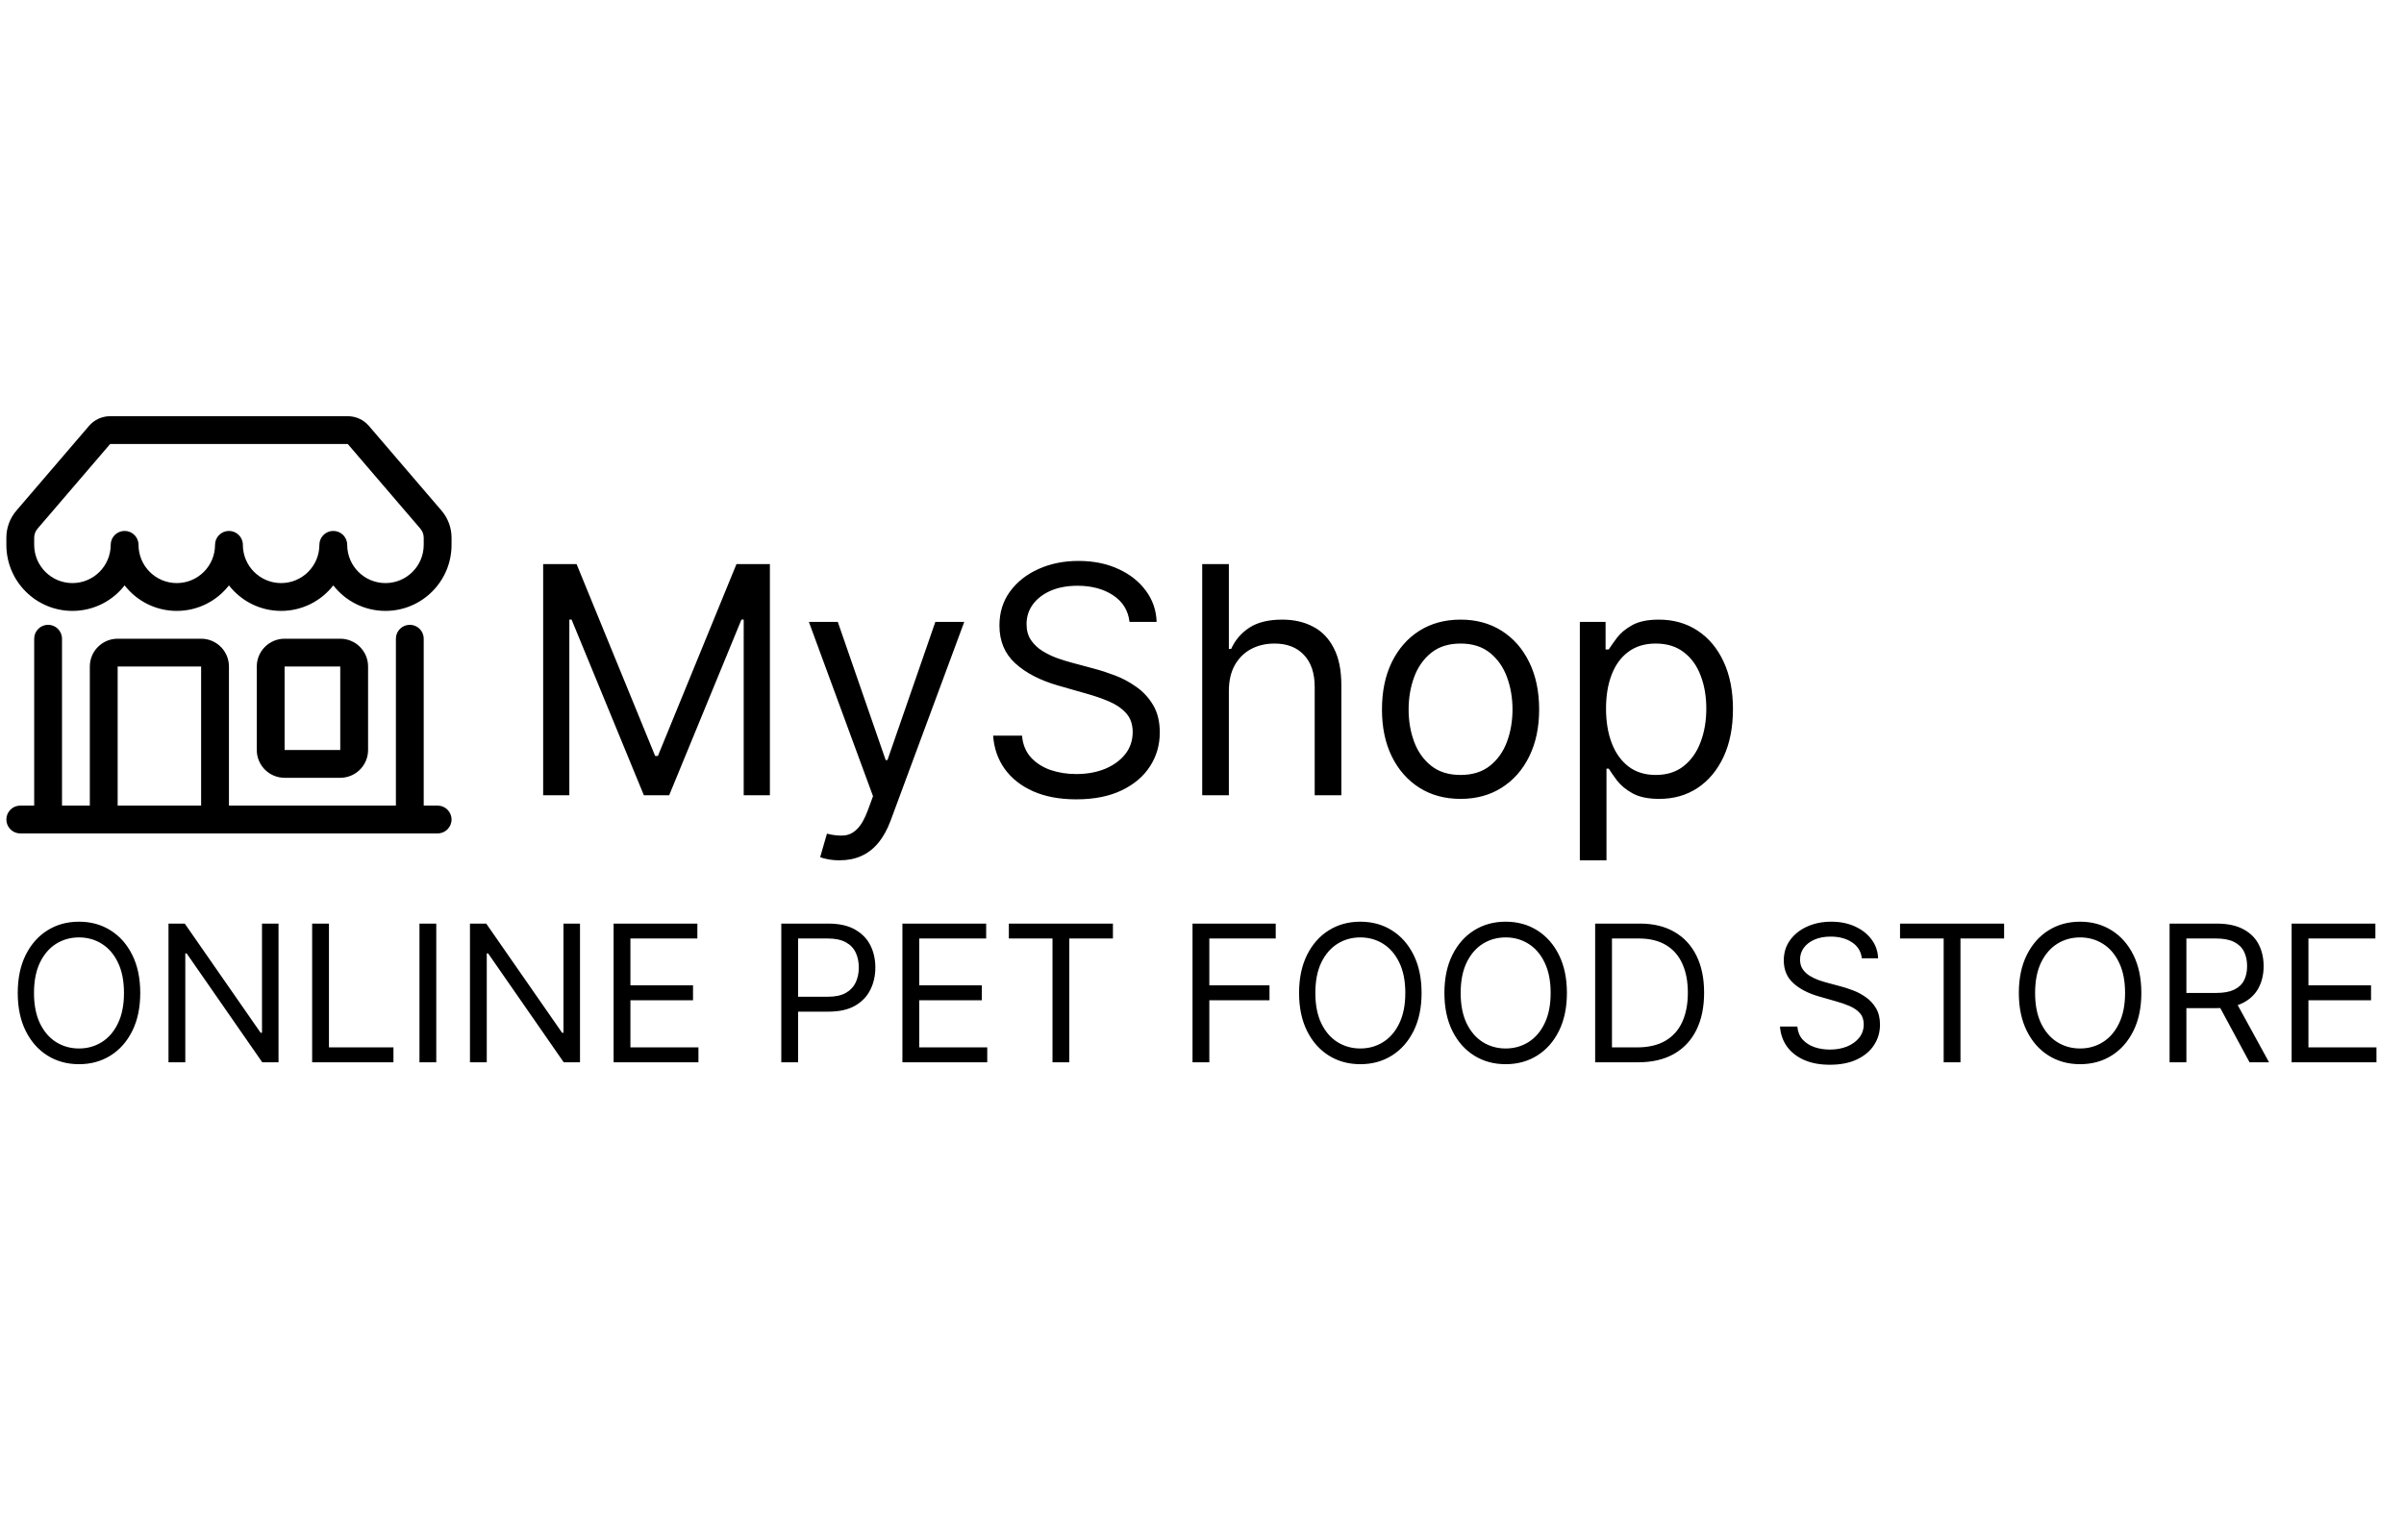
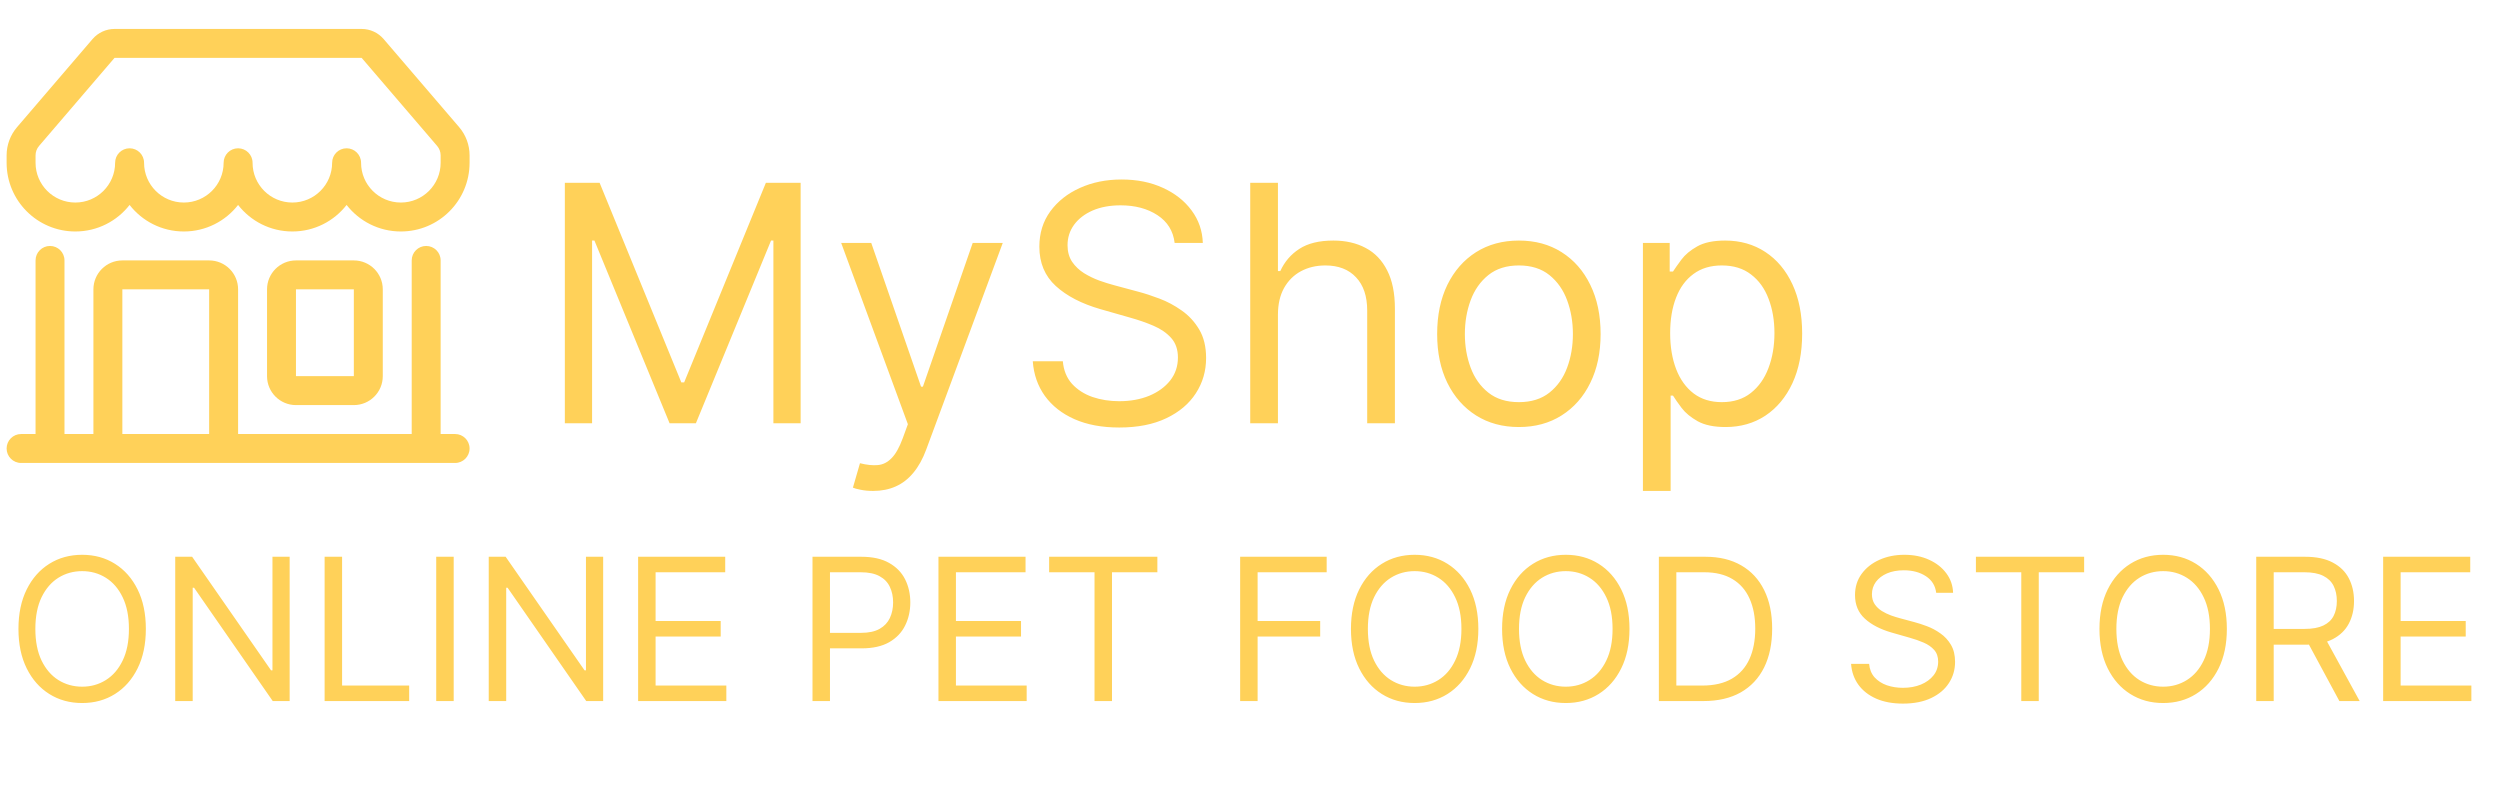
- <svg xmlns="http://www.w3.org/2000/svg" width="359" height="230" viewBox="0 0 189 60" fill="orange">
-   <path d="M6.998 2.951C7.414 2.467 8.021 2.188 8.659 2.188H27.341C27.979 2.188 28.586 2.467 29.002 2.951L34.71 9.611C35.22 10.206 35.5 10.963 35.5 11.747V12.305C35.5 15.174 33.174 17.5 30.305 17.5C28.637 17.5 27.154 16.715 26.203 15.494C25.253 16.715 23.769 17.5 22.102 17.5C20.434 17.5 18.951 16.715 18 15.494C17.049 16.715 15.566 17.5 13.898 17.5C12.231 17.5 10.748 16.715 9.797 15.494C8.846 16.715 7.362 17.5 5.695 17.5C2.826 17.5 0.5 15.174 0.5 12.305V11.747C0.5 10.963 0.78 10.206 1.29 9.611L6.998 2.951ZM10.891 12.305C10.891 13.966 12.237 15.312 13.898 15.312C15.56 15.312 16.906 13.966 16.906 12.305C16.906 11.701 17.396 11.211 18 11.211C18.604 11.211 19.094 11.701 19.094 12.305C19.094 13.966 20.44 15.312 22.102 15.312C23.763 15.312 25.109 13.966 25.109 12.305C25.109 11.701 25.599 11.211 26.203 11.211C26.807 11.211 27.297 11.701 27.297 12.305C27.297 13.966 28.643 15.312 30.305 15.312C31.966 15.312 33.312 13.966 33.312 12.305V11.747C33.312 11.486 33.219 11.233 33.049 11.035L27.341 4.375H8.659L2.951 11.035C2.781 11.233 2.688 11.486 2.688 11.747V12.305C2.688 13.966 4.034 15.312 5.695 15.312C7.356 15.312 8.703 13.966 8.703 12.305C8.703 11.701 9.193 11.211 9.797 11.211C10.401 11.211 10.891 11.701 10.891 12.305ZM3.781 18.594C4.385 18.594 4.875 19.083 4.875 19.688V32.812H7.062V21.875C7.062 20.667 8.042 19.688 9.25 19.688H15.812C17.021 19.688 18 20.667 18 21.875V32.812H31.125V19.688C31.125 19.083 31.615 18.594 32.219 18.594C32.823 18.594 33.312 19.083 33.312 19.688V32.812H34.406C35.01 32.812 35.5 33.302 35.5 33.906C35.5 34.51 35.01 35 34.406 35H1.594C0.99 35 0.5 34.51 0.5 33.906C0.5 33.302 0.99 32.812 1.594 32.812H2.688V19.688C2.688 19.083 3.177 18.594 3.781 18.594ZM9.25 32.812H15.812V21.875H9.25V32.812ZM20.188 21.875C20.188 20.667 21.167 19.688 22.375 19.688H26.75C27.958 19.688 28.938 20.667 28.938 21.875V28.438C28.938 29.646 27.958 30.625 26.75 30.625H22.375C21.167 30.625 20.188 29.646 20.188 28.438V21.875ZM26.75 21.875H22.375V28.438H26.75V21.875Z" fill="black" />
-   <path d="M42.702 13.818H45.33L51.508 28.91H51.722L57.901 13.818H60.528V32H58.469V18.186H58.291L52.609 32H50.621L44.939 18.186H44.761V32H42.702V13.818ZM66.008 37.114C65.653 37.114 65.337 37.084 65.058 37.025C64.78 36.972 64.588 36.918 64.481 36.865L65.014 35.019C65.523 35.149 65.973 35.196 66.363 35.16C66.754 35.125 67.1 34.95 67.402 34.637C67.71 34.329 67.991 33.829 68.246 33.136L68.636 32.071L63.593 18.364H65.866L69.63 29.23H69.772L73.537 18.364H75.809L70.021 33.989C69.761 34.693 69.438 35.276 69.053 35.738C68.669 36.205 68.222 36.551 67.713 36.776C67.21 37.001 66.641 37.114 66.008 37.114ZM88.802 18.364C88.696 17.464 88.263 16.766 87.506 16.268C86.748 15.771 85.819 15.523 84.718 15.523C83.913 15.523 83.209 15.653 82.605 15.913C82.008 16.174 81.54 16.532 81.203 16.988C80.871 17.443 80.706 17.961 80.706 18.541C80.706 19.026 80.821 19.444 81.052 19.793C81.288 20.136 81.59 20.423 81.957 20.654C82.324 20.879 82.709 21.066 83.111 21.213C83.514 21.355 83.884 21.471 84.221 21.56L86.068 22.057C86.541 22.181 87.068 22.353 87.648 22.572C88.234 22.791 88.793 23.09 89.326 23.468C89.865 23.841 90.308 24.321 90.658 24.907C91.007 25.492 91.181 26.212 91.181 27.064C91.181 28.046 90.924 28.934 90.409 29.727C89.9 30.52 89.154 31.151 88.172 31.618C87.195 32.086 86.009 32.32 84.612 32.32C83.31 32.32 82.182 32.109 81.229 31.689C80.282 31.269 79.537 30.683 78.992 29.931C78.454 29.18 78.149 28.307 78.078 27.312H80.35C80.41 27.999 80.64 28.567 81.043 29.017C81.451 29.461 81.966 29.792 82.588 30.011C83.215 30.224 83.89 30.331 84.612 30.331C85.452 30.331 86.207 30.195 86.876 29.923C87.544 29.644 88.074 29.26 88.465 28.768C88.855 28.271 89.051 27.691 89.051 27.028C89.051 26.425 88.882 25.933 88.545 25.555C88.207 25.176 87.763 24.868 87.213 24.631C86.663 24.395 86.068 24.188 85.428 24.01L83.191 23.371C81.771 22.962 80.646 22.379 79.818 21.622C78.989 20.864 78.575 19.873 78.575 18.648C78.575 17.63 78.85 16.742 79.4 15.984C79.957 15.221 80.703 14.629 81.638 14.209C82.579 13.783 83.629 13.57 84.789 13.57C85.961 13.57 87.003 13.78 87.914 14.2C88.826 14.614 89.548 15.182 90.081 15.905C90.619 16.627 90.903 17.446 90.933 18.364H88.802ZM96.612 23.797V32H94.517V13.818H96.612V20.494H96.79C97.11 19.79 97.589 19.231 98.228 18.816C98.873 18.396 99.731 18.186 100.803 18.186C101.732 18.186 102.546 18.372 103.244 18.745C103.943 19.112 104.484 19.678 104.869 20.441C105.259 21.199 105.455 22.163 105.455 23.335V32H103.36V23.477C103.36 22.394 103.078 21.557 102.516 20.965C101.96 20.367 101.187 20.068 100.199 20.068C99.513 20.068 98.897 20.213 98.353 20.503C97.814 20.793 97.388 21.216 97.074 21.773C96.766 22.329 96.612 23.004 96.612 23.797ZM114.828 32.284C113.596 32.284 112.516 31.991 111.587 31.405C110.664 30.819 109.942 30 109.421 28.946C108.906 27.892 108.649 26.662 108.649 25.253C108.649 23.832 108.906 22.592 109.421 21.533C109.942 20.474 110.664 19.651 111.587 19.065C112.516 18.479 113.596 18.186 114.828 18.186C116.059 18.186 117.136 18.479 118.059 19.065C118.988 19.651 119.71 20.474 120.225 21.533C120.746 22.592 121.006 23.832 121.006 25.253C121.006 26.662 120.746 27.892 120.225 28.946C119.71 30 118.988 30.819 118.059 31.405C117.136 31.991 116.059 32.284 114.828 32.284ZM114.828 30.402C115.763 30.402 116.532 30.162 117.136 29.683C117.739 29.203 118.186 28.573 118.476 27.792C118.766 27.011 118.911 26.164 118.911 25.253C118.911 24.341 118.766 23.492 118.476 22.705C118.186 21.918 117.739 21.282 117.136 20.796C116.532 20.311 115.763 20.068 114.828 20.068C113.892 20.068 113.123 20.311 112.519 20.796C111.916 21.282 111.469 21.918 111.179 22.705C110.889 23.492 110.744 24.341 110.744 25.253C110.744 26.164 110.889 27.011 111.179 27.792C111.469 28.573 111.916 29.203 112.519 29.683C113.123 30.162 113.892 30.402 114.828 30.402ZM124.205 37.114V18.364H126.229V20.53H126.477C126.631 20.293 126.844 19.991 127.117 19.624C127.395 19.251 127.791 18.92 128.306 18.63C128.827 18.334 129.531 18.186 130.419 18.186C131.567 18.186 132.579 18.473 133.455 19.047C134.331 19.621 135.015 20.435 135.506 21.489C135.997 22.542 136.243 23.785 136.243 25.217C136.243 26.662 135.997 27.913 135.506 28.973C135.015 30.026 134.334 30.843 133.464 31.423C132.594 31.997 131.591 32.284 130.455 32.284C129.579 32.284 128.877 32.139 128.351 31.849C127.824 31.553 127.419 31.219 127.134 30.846C126.85 30.467 126.631 30.153 126.477 29.905H126.3V37.114H124.205ZM126.264 25.182C126.264 26.212 126.415 27.12 126.717 27.907C127.019 28.689 127.46 29.301 128.04 29.745C128.62 30.183 129.33 30.402 130.171 30.402C131.047 30.402 131.778 30.171 132.363 29.709C132.955 29.242 133.399 28.615 133.695 27.827C133.997 27.034 134.148 26.152 134.148 25.182C134.148 24.223 134 23.359 133.704 22.59C133.414 21.814 132.973 21.202 132.381 20.752C131.795 20.296 131.058 20.068 130.171 20.068C129.318 20.068 128.602 20.284 128.022 20.716C127.442 21.142 127.004 21.74 126.708 22.51C126.412 23.273 126.264 24.164 126.264 25.182Z" fill="black" />
-   <path d="M11.026 47.545C11.026 48.696 10.818 49.69 10.402 50.528C9.987 51.367 9.417 52.013 8.692 52.467C7.968 52.922 7.141 53.149 6.21 53.149C5.28 53.149 4.452 52.922 3.728 52.467C3.004 52.013 2.434 51.367 2.018 50.528C1.603 49.69 1.395 48.696 1.395 47.545C1.395 46.395 1.603 45.401 2.018 44.562C2.434 43.724 3.004 43.078 3.728 42.624C4.452 42.169 5.28 41.942 6.21 41.942C7.141 41.942 7.968 42.169 8.692 42.624C9.417 43.078 9.987 43.724 10.402 44.562C10.818 45.401 11.026 46.395 11.026 47.545ZM9.747 47.545C9.747 46.601 9.589 45.804 9.273 45.154C8.961 44.504 8.536 44.012 8 43.678C7.467 43.344 6.871 43.178 6.21 43.178C5.55 43.178 4.951 43.344 4.415 43.678C3.882 44.012 3.458 44.504 3.142 45.154C2.83 45.804 2.673 46.601 2.673 47.545C2.673 48.49 2.83 49.287 3.142 49.937C3.458 50.587 3.882 51.079 4.415 51.413C4.951 51.746 5.55 51.913 6.21 51.913C6.871 51.913 7.467 51.746 8 51.413C8.536 51.079 8.961 50.587 9.273 49.937C9.589 49.287 9.747 48.49 9.747 47.545ZM21.897 42.091V53H20.619L14.674 44.435H14.568V53H13.247V42.091H14.525L20.491 50.678H20.598V42.091H21.897ZM24.541 53V42.091H25.862V51.828H30.933V53H24.541ZM34.299 42.091V53H32.978V42.091H34.299ZM45.599 42.091V53H44.32L38.376 44.435H38.269V53H36.948V42.091H38.226L44.192 50.678H44.299V42.091H45.599ZM48.242 53V42.091H54.826V43.263H49.563V46.949H54.485V48.121H49.563V51.828H54.911V53H48.242ZM61.425 53V42.091H65.112C65.967 42.091 66.667 42.245 67.21 42.554C67.757 42.86 68.162 43.273 68.425 43.795C68.688 44.318 68.819 44.9 68.819 45.543C68.819 46.185 68.688 46.77 68.425 47.295C68.166 47.821 67.764 48.24 67.221 48.552C66.678 48.861 65.982 49.016 65.133 49.016H62.491V47.844H65.09C65.676 47.844 66.147 47.742 66.502 47.54C66.857 47.338 67.114 47.064 67.274 46.72C67.438 46.372 67.519 45.979 67.519 45.543C67.519 45.106 67.438 44.715 67.274 44.371C67.114 44.026 66.855 43.756 66.496 43.561C66.138 43.362 65.662 43.263 65.069 43.263H62.746V53H61.425ZM70.947 53V42.091H77.531V43.263H72.268V46.949H77.19V48.121H72.268V51.828H77.616V53H70.947ZM79.315 43.263V42.091H87.497V43.263H84.067V53H82.746V43.263H79.315ZM93.755 53V42.091H100.296V43.263H95.076V46.949H99.806V48.121H95.076V53H93.755ZM111.763 47.545C111.763 48.696 111.555 49.69 111.14 50.528C110.724 51.367 110.154 52.013 109.43 52.467C108.705 52.922 107.878 53.149 106.948 53.149C106.017 53.149 105.19 52.922 104.465 52.467C103.741 52.013 103.171 51.367 102.755 50.528C102.34 49.69 102.132 48.696 102.132 47.545C102.132 46.395 102.34 45.401 102.755 44.562C103.171 43.724 103.741 43.078 104.465 42.624C105.19 42.169 106.017 41.942 106.948 41.942C107.878 41.942 108.705 42.169 109.43 42.624C110.154 43.078 110.724 43.724 111.14 44.562C111.555 45.401 111.763 46.395 111.763 47.545ZM110.484 47.545C110.484 46.601 110.326 45.804 110.01 45.154C109.698 44.504 109.274 44.012 108.737 43.678C108.205 43.344 107.608 43.178 106.948 43.178C106.287 43.178 105.689 43.344 105.152 43.678C104.62 44.012 104.195 44.504 103.879 45.154C103.567 45.804 103.411 46.601 103.411 47.545C103.411 48.49 103.567 49.287 103.879 49.937C104.195 50.587 104.62 51.079 105.152 51.413C105.689 51.746 106.287 51.913 106.948 51.913C107.608 51.913 108.205 51.746 108.737 51.413C109.274 51.079 109.698 50.587 110.01 49.937C110.326 49.287 110.484 48.49 110.484 47.545ZM123.189 47.545C123.189 48.696 122.981 49.69 122.565 50.528C122.15 51.367 121.58 52.013 120.856 52.467C120.131 52.922 119.304 53.149 118.373 53.149C117.443 53.149 116.616 52.922 115.891 52.467C115.167 52.013 114.597 51.367 114.181 50.528C113.766 49.69 113.558 48.696 113.558 47.545C113.558 46.395 113.766 45.401 114.181 44.562C114.597 43.724 115.167 43.078 115.891 42.624C116.616 42.169 117.443 41.942 118.373 41.942C119.304 41.942 120.131 42.169 120.856 42.624C121.58 43.078 122.15 43.724 122.565 44.562C122.981 45.401 123.189 46.395 123.189 47.545ZM121.91 47.545C121.91 46.601 121.752 45.804 121.436 45.154C121.124 44.504 120.699 44.012 120.163 43.678C119.63 43.344 119.034 43.178 118.373 43.178C117.713 43.178 117.114 43.344 116.578 43.678C116.046 44.012 115.621 44.504 115.305 45.154C114.993 45.804 114.836 46.601 114.836 47.545C114.836 48.49 114.993 49.287 115.305 49.937C115.621 50.587 116.046 51.079 116.578 51.413C117.114 51.746 117.713 51.913 118.373 51.913C119.034 51.913 119.63 51.746 120.163 51.413C120.699 51.079 121.124 50.587 121.436 49.937C121.752 49.287 121.91 48.49 121.91 47.545ZM128.776 53H125.41V42.091H128.926C129.984 42.091 130.889 42.309 131.642 42.746C132.395 43.179 132.972 43.803 133.373 44.616C133.775 45.425 133.975 46.395 133.975 47.524C133.975 48.66 133.773 49.639 133.368 50.459C132.963 51.276 132.374 51.904 131.6 52.345C130.825 52.782 129.884 53 128.776 53ZM126.731 51.828H128.691C129.593 51.828 130.341 51.654 130.934 51.306C131.527 50.958 131.969 50.463 132.26 49.82C132.551 49.177 132.697 48.412 132.697 47.524C132.697 46.644 132.553 45.885 132.265 45.25C131.978 44.61 131.548 44.12 130.976 43.779C130.405 43.435 129.693 43.263 128.84 43.263H126.731V51.828ZM146.376 44.818C146.312 44.278 146.053 43.859 145.598 43.561C145.144 43.263 144.586 43.114 143.926 43.114C143.443 43.114 143.02 43.192 142.658 43.348C142.299 43.504 142.019 43.719 141.816 43.992C141.617 44.266 141.518 44.577 141.518 44.925C141.518 45.216 141.587 45.466 141.726 45.676C141.868 45.882 142.049 46.054 142.269 46.193C142.489 46.327 142.72 46.439 142.961 46.528C143.203 46.613 143.425 46.682 143.627 46.736L144.735 47.034C145.019 47.109 145.335 47.212 145.683 47.343C146.035 47.474 146.37 47.654 146.69 47.881C147.013 48.105 147.28 48.392 147.489 48.744C147.699 49.096 147.803 49.527 147.803 50.038C147.803 50.628 147.649 51.16 147.34 51.636C147.035 52.112 146.587 52.49 145.998 52.771C145.412 53.051 144.7 53.192 143.862 53.192C143.08 53.192 142.404 53.066 141.832 52.814C141.264 52.561 140.816 52.21 140.49 51.759C140.167 51.308 139.984 50.784 139.941 50.188H141.305C141.34 50.599 141.479 50.94 141.72 51.21C141.965 51.477 142.274 51.675 142.647 51.807C143.024 51.935 143.428 51.999 143.862 51.999C144.366 51.999 144.819 51.917 145.22 51.754C145.621 51.587 145.939 51.356 146.173 51.061C146.408 50.763 146.525 50.415 146.525 50.017C146.525 49.655 146.424 49.36 146.221 49.133C146.019 48.906 145.753 48.721 145.422 48.579C145.092 48.437 144.735 48.312 144.352 48.206L143.009 47.822C142.157 47.577 141.482 47.228 140.985 46.773C140.488 46.319 140.239 45.724 140.239 44.989C140.239 44.378 140.405 43.845 140.735 43.391C141.069 42.932 141.516 42.577 142.077 42.325C142.642 42.07 143.272 41.942 143.968 41.942C144.671 41.942 145.296 42.068 145.843 42.32C146.39 42.569 146.823 42.909 147.143 43.343C147.466 43.776 147.636 44.268 147.654 44.818H146.376ZM149.379 43.263V42.091H157.561V43.263H154.13V53H152.809V43.263H149.379ZM168.35 47.545C168.35 48.696 168.142 49.69 167.727 50.528C167.311 51.367 166.741 52.013 166.017 52.467C165.292 52.922 164.465 53.149 163.534 53.149C162.604 53.149 161.777 52.922 161.052 52.467C160.328 52.013 159.758 51.367 159.342 50.528C158.927 49.69 158.719 48.696 158.719 47.545C158.719 46.395 158.927 45.401 159.342 44.562C159.758 43.724 160.328 43.078 161.052 42.624C161.777 42.169 162.604 41.942 163.534 41.942C164.465 41.942 165.292 42.169 166.017 42.624C166.741 43.078 167.311 43.724 167.727 44.562C168.142 45.401 168.35 46.395 168.35 47.545ZM167.071 47.545C167.071 46.601 166.913 45.804 166.597 45.154C166.285 44.504 165.86 44.012 165.324 43.678C164.792 43.344 164.195 43.178 163.534 43.178C162.874 43.178 162.276 43.344 161.739 43.678C161.207 44.012 160.782 44.504 160.466 45.154C160.154 45.804 159.998 46.601 159.998 47.545C159.998 48.49 160.154 49.287 160.466 49.937C160.782 50.587 161.207 51.079 161.739 51.413C162.276 51.746 162.874 51.913 163.534 51.913C164.195 51.913 164.792 51.746 165.324 51.413C165.86 51.079 166.285 50.587 166.597 49.937C166.913 49.287 167.071 48.49 167.071 47.545ZM170.571 53V42.091H174.257C175.109 42.091 175.809 42.236 176.356 42.528C176.903 42.815 177.308 43.211 177.57 43.716C177.833 44.22 177.964 44.793 177.964 45.436C177.964 46.079 177.833 46.649 177.57 47.146C177.308 47.643 176.904 48.034 176.361 48.318C175.818 48.598 175.124 48.739 174.278 48.739H171.295V47.545H174.236C174.818 47.545 175.287 47.46 175.642 47.29C176.001 47.119 176.26 46.878 176.42 46.565C176.583 46.249 176.665 45.873 176.665 45.436C176.665 44.999 176.583 44.617 176.42 44.291C176.256 43.964 175.995 43.712 175.637 43.534C175.278 43.353 174.804 43.263 174.214 43.263H171.892V53H170.571ZM175.706 48.099L178.391 53H176.857L174.214 48.099H175.706ZM180.166 53V42.091H186.75V43.263H181.487V46.949H186.409V48.121H181.487V51.828H186.835V53H180.166Z" fill="black" />
+ <svg xmlns="http://www.w3.org/2000/svg" width="189" height="60" viewBox="0 0 189 60" fill="none">
+   <path d="M6.998 2.951C7.414 2.467 8.021 2.188 8.659 2.188H27.341C27.979 2.188 28.586 2.467 29.002 2.951L34.71 9.611C35.22 10.206 35.5 10.963 35.5 11.747V12.305C35.5 15.174 33.174 17.5 30.305 17.5C28.637 17.5 27.154 16.715 26.203 15.494C25.253 16.715 23.769 17.5 22.102 17.5C20.434 17.5 18.951 16.715 18 15.494C17.049 16.715 15.566 17.5 13.898 17.5C12.231 17.5 10.748 16.715 9.797 15.494C8.846 16.715 7.362 17.5 5.695 17.5C2.826 17.5 0.5 15.174 0.5 12.305V11.747C0.5 10.963 0.78 10.206 1.29 9.611L6.998 2.951ZM10.891 12.305C10.891 13.966 12.237 15.312 13.898 15.312C15.56 15.312 16.906 13.966 16.906 12.305C16.906 11.701 17.396 11.211 18 11.211C18.604 11.211 19.094 11.701 19.094 12.305C19.094 13.966 20.44 15.312 22.102 15.312C23.763 15.312 25.109 13.966 25.109 12.305C25.109 11.701 25.599 11.211 26.203 11.211C26.807 11.211 27.297 11.701 27.297 12.305C27.297 13.966 28.643 15.312 30.305 15.312C31.966 15.312 33.312 13.966 33.312 12.305V11.747C33.312 11.486 33.219 11.233 33.049 11.035L27.341 4.375H8.659L2.951 11.035C2.781 11.233 2.688 11.486 2.688 11.747V12.305C2.688 13.966 4.034 15.312 5.695 15.312C7.356 15.312 8.703 13.966 8.703 12.305C8.703 11.701 9.193 11.211 9.797 11.211C10.401 11.211 10.891 11.701 10.891 12.305ZM3.781 18.594C4.385 18.594 4.875 19.083 4.875 19.688V32.812H7.062V21.875C7.062 20.667 8.042 19.688 9.25 19.688H15.812C17.021 19.688 18 20.667 18 21.875V32.812H31.125V19.688C31.125 19.083 31.615 18.594 32.219 18.594C32.823 18.594 33.312 19.083 33.312 19.688V32.812H34.406C35.01 32.812 35.5 33.302 35.5 33.906C35.5 34.51 35.01 35 34.406 35H1.594C0.99 35 0.5 34.51 0.5 33.906C0.5 33.302 0.99 32.812 1.594 32.812H2.688V19.688C2.688 19.083 3.177 18.594 3.781 18.594ZM9.25 32.812H15.812V21.875H9.25V32.812ZM20.188 21.875C20.188 20.667 21.167 19.688 22.375 19.688H26.75C27.958 19.688 28.938 20.667 28.938 21.875V28.438C28.938 29.646 27.958 30.625 26.75 30.625H22.375C21.167 30.625 20.188 29.646 20.188 28.438V21.875ZM26.75 21.875H22.375V28.438H26.75V21.875Z" fill="#FFD159" />
+   <path d="M42.702 13.818H45.33L51.508 28.91H51.722L57.901 13.818H60.528V32H58.469V18.186H58.291L52.609 32H50.621L44.939 18.186H44.761V32H42.702V13.818ZM66.008 37.114C65.653 37.114 65.337 37.084 65.058 37.025C64.78 36.972 64.588 36.918 64.481 36.865L65.014 35.019C65.523 35.149 65.973 35.196 66.363 35.16C66.754 35.125 67.1 34.95 67.402 34.637C67.71 34.329 67.991 33.829 68.246 33.136L68.636 32.071L63.593 18.364H65.866L69.63 29.23H69.772L73.537 18.364H75.809L70.021 33.989C69.761 34.693 69.438 35.276 69.053 35.738C68.669 36.205 68.222 36.551 67.713 36.776C67.21 37.001 66.641 37.114 66.008 37.114ZM88.802 18.364C88.696 17.464 88.263 16.766 87.506 16.268C86.748 15.771 85.819 15.523 84.718 15.523C83.913 15.523 83.209 15.653 82.605 15.913C82.008 16.174 81.54 16.532 81.203 16.988C80.871 17.443 80.706 17.961 80.706 18.541C80.706 19.026 80.821 19.444 81.052 19.793C81.288 20.136 81.59 20.423 81.957 20.654C82.324 20.879 82.709 21.066 83.111 21.213C83.514 21.355 83.884 21.471 84.221 21.56L86.068 22.057C86.541 22.181 87.068 22.353 87.648 22.572C88.234 22.791 88.793 23.09 89.326 23.468C89.865 23.841 90.308 24.321 90.658 24.907C91.007 25.492 91.181 26.212 91.181 27.064C91.181 28.046 90.924 28.934 90.409 29.727C89.9 30.52 89.154 31.151 88.172 31.618C87.195 32.086 86.009 32.32 84.612 32.32C83.31 32.32 82.182 32.109 81.229 31.689C80.282 31.269 79.537 30.683 78.992 29.931C78.454 29.18 78.149 28.307 78.078 27.312H80.35C80.41 27.999 80.64 28.567 81.043 29.017C81.451 29.461 81.966 29.792 82.588 30.011C83.215 30.224 83.89 30.331 84.612 30.331C85.452 30.331 86.207 30.195 86.876 29.923C87.544 29.644 88.074 29.26 88.465 28.768C88.855 28.271 89.051 27.691 89.051 27.028C89.051 26.425 88.882 25.933 88.545 25.555C88.207 25.176 87.763 24.868 87.213 24.631C86.663 24.395 86.068 24.188 85.428 24.01L83.191 23.371C81.771 22.962 80.646 22.379 79.818 21.622C78.989 20.864 78.575 19.873 78.575 18.648C78.575 17.63 78.85 16.742 79.4 15.984C79.957 15.221 80.703 14.629 81.638 14.209C82.579 13.783 83.629 13.57 84.789 13.57C85.961 13.57 87.003 13.78 87.914 14.2C88.826 14.614 89.548 15.182 90.081 15.905C90.619 16.627 90.903 17.446 90.933 18.364H88.802ZM96.612 23.797V32H94.517V13.818H96.612V20.494H96.79C97.11 19.79 97.589 19.231 98.228 18.816C98.873 18.396 99.731 18.186 100.803 18.186C101.732 18.186 102.546 18.372 103.244 18.745C103.943 19.112 104.484 19.678 104.869 20.441C105.259 21.199 105.455 22.163 105.455 23.335V32H103.36V23.477C103.36 22.394 103.078 21.557 102.516 20.965C101.96 20.367 101.187 20.068 100.199 20.068C99.513 20.068 98.897 20.213 98.353 20.503C97.814 20.793 97.388 21.216 97.074 21.773C96.766 22.329 96.612 23.004 96.612 23.797ZM114.828 32.284C113.596 32.284 112.516 31.991 111.587 31.405C110.664 30.819 109.942 30 109.421 28.946C108.906 27.892 108.649 26.662 108.649 25.253C108.649 23.832 108.906 22.592 109.421 21.533C109.942 20.474 110.664 19.651 111.587 19.065C112.516 18.479 113.596 18.186 114.828 18.186C116.059 18.186 117.136 18.479 118.059 19.065C118.988 19.651 119.71 20.474 120.225 21.533C120.746 22.592 121.006 23.832 121.006 25.253C121.006 26.662 120.746 27.892 120.225 28.946C119.71 30 118.988 30.819 118.059 31.405C117.136 31.991 116.059 32.284 114.828 32.284ZM114.828 30.402C115.763 30.402 116.532 30.162 117.136 29.683C117.739 29.203 118.186 28.573 118.476 27.792C118.766 27.011 118.911 26.164 118.911 25.253C118.911 24.341 118.766 23.492 118.476 22.705C118.186 21.918 117.739 21.282 117.136 20.796C116.532 20.311 115.763 20.068 114.828 20.068C113.892 20.068 113.123 20.311 112.519 20.796C111.916 21.282 111.469 21.918 111.179 22.705C110.889 23.492 110.744 24.341 110.744 25.253C110.744 26.164 110.889 27.011 111.179 27.792C111.469 28.573 111.916 29.203 112.519 29.683C113.123 30.162 113.892 30.402 114.828 30.402ZM124.205 37.114V18.364H126.229V20.53H126.477C126.631 20.293 126.844 19.991 127.117 19.624C127.395 19.251 127.791 18.92 128.306 18.63C128.827 18.334 129.531 18.186 130.419 18.186C131.567 18.186 132.579 18.473 133.455 19.047C134.331 19.621 135.015 20.435 135.506 21.489C135.997 22.542 136.243 23.785 136.243 25.217C136.243 26.662 135.997 27.913 135.506 28.973C135.015 30.026 134.334 30.843 133.464 31.423C132.594 31.997 131.591 32.284 130.455 32.284C129.579 32.284 128.877 32.139 128.351 31.849C127.824 31.553 127.419 31.219 127.134 30.846C126.85 30.467 126.631 30.153 126.477 29.905H126.3V37.114H124.205ZM126.264 25.182C126.264 26.212 126.415 27.12 126.717 27.907C127.019 28.689 127.46 29.301 128.04 29.745C128.62 30.183 129.33 30.402 130.171 30.402C131.047 30.402 131.778 30.171 132.363 29.709C132.955 29.242 133.399 28.615 133.695 27.827C133.997 27.034 134.148 26.152 134.148 25.182C134.148 24.223 134 23.359 133.704 22.59C133.414 21.814 132.973 21.202 132.381 20.752C131.795 20.296 131.058 20.068 130.171 20.068C129.318 20.068 128.602 20.284 128.022 20.716C127.442 21.142 127.004 21.74 126.708 22.51C126.412 23.273 126.264 24.164 126.264 25.182Z" fill="#FFD159" />
+   <path d="M11.026 47.545C11.026 48.696 10.818 49.69 10.402 50.528C9.987 51.367 9.417 52.013 8.692 52.467C7.968 52.922 7.141 53.149 6.21 53.149C5.28 53.149 4.452 52.922 3.728 52.467C3.004 52.013 2.434 51.367 2.018 50.528C1.603 49.69 1.395 48.696 1.395 47.545C1.395 46.395 1.603 45.401 2.018 44.562C2.434 43.724 3.004 43.078 3.728 42.624C4.452 42.169 5.28 41.942 6.21 41.942C7.141 41.942 7.968 42.169 8.692 42.624C9.417 43.078 9.987 43.724 10.402 44.562C10.818 45.401 11.026 46.395 11.026 47.545ZM9.747 47.545C9.747 46.601 9.589 45.804 9.273 45.154C8.961 44.504 8.536 44.012 8 43.678C7.467 43.344 6.871 43.178 6.21 43.178C5.55 43.178 4.951 43.344 4.415 43.678C3.882 44.012 3.458 44.504 3.142 45.154C2.83 45.804 2.673 46.601 2.673 47.545C2.673 48.49 2.83 49.287 3.142 49.937C3.458 50.587 3.882 51.079 4.415 51.413C4.951 51.746 5.55 51.913 6.21 51.913C6.871 51.913 7.467 51.746 8 51.413C8.536 51.079 8.961 50.587 9.273 49.937C9.589 49.287 9.747 48.49 9.747 47.545ZM21.897 42.091V53H20.619L14.674 44.435H14.568V53H13.247V42.091H14.525L20.491 50.678H20.598V42.091H21.897ZM24.541 53V42.091H25.862V51.828H30.933V53H24.541ZM34.299 42.091V53H32.978V42.091H34.299ZM45.599 42.091V53H44.32L38.376 44.435H38.269V53H36.948V42.091H38.226L44.192 50.678H44.299V42.091H45.599ZM48.242 53V42.091H54.826V43.263H49.563V46.949H54.485V48.121H49.563V51.828H54.911V53H48.242ZM61.425 53V42.091H65.112C65.967 42.091 66.667 42.245 67.21 42.554C67.757 42.86 68.162 43.273 68.425 43.795C68.688 44.318 68.819 44.9 68.819 45.543C68.819 46.185 68.688 46.77 68.425 47.295C68.166 47.821 67.764 48.24 67.221 48.552C66.678 48.861 65.982 49.016 65.133 49.016H62.491V47.844H65.09C65.676 47.844 66.147 47.742 66.502 47.54C66.857 47.338 67.114 47.064 67.274 46.72C67.438 46.372 67.519 45.979 67.519 45.543C67.519 45.106 67.438 44.715 67.274 44.371C67.114 44.026 66.855 43.756 66.496 43.561C66.138 43.362 65.662 43.263 65.069 43.263H62.746V53H61.425ZM70.947 53V42.091H77.531V43.263H72.268V46.949H77.19V48.121H72.268V51.828H77.616V53H70.947ZM79.315 43.263V42.091H87.497V43.263H84.067V53H82.746V43.263H79.315ZM93.755 53V42.091H100.296V43.263H95.076V46.949H99.806V48.121H95.076V53H93.755ZM111.763 47.545C111.763 48.696 111.555 49.69 111.14 50.528C110.724 51.367 110.154 52.013 109.43 52.467C108.705 52.922 107.878 53.149 106.948 53.149C106.017 53.149 105.19 52.922 104.465 52.467C103.741 52.013 103.171 51.367 102.755 50.528C102.34 49.69 102.132 48.696 102.132 47.545C102.132 46.395 102.34 45.401 102.755 44.562C103.171 43.724 103.741 43.078 104.465 42.624C105.19 42.169 106.017 41.942 106.948 41.942C107.878 41.942 108.705 42.169 109.43 42.624C110.154 43.078 110.724 43.724 111.14 44.562C111.555 45.401 111.763 46.395 111.763 47.545ZM110.484 47.545C110.484 46.601 110.326 45.804 110.01 45.154C109.698 44.504 109.274 44.012 108.737 43.678C108.205 43.344 107.608 43.178 106.948 43.178C106.287 43.178 105.689 43.344 105.152 43.678C104.62 44.012 104.195 44.504 103.879 45.154C103.567 45.804 103.411 46.601 103.411 47.545C103.411 48.49 103.567 49.287 103.879 49.937C104.195 50.587 104.62 51.079 105.152 51.413C105.689 51.746 106.287 51.913 106.948 51.913C107.608 51.913 108.205 51.746 108.737 51.413C109.274 51.079 109.698 50.587 110.01 49.937C110.326 49.287 110.484 48.49 110.484 47.545ZM123.189 47.545C123.189 48.696 122.981 49.69 122.565 50.528C122.15 51.367 121.58 52.013 120.856 52.467C120.131 52.922 119.304 53.149 118.373 53.149C117.443 53.149 116.616 52.922 115.891 52.467C115.167 52.013 114.597 51.367 114.181 50.528C113.766 49.69 113.558 48.696 113.558 47.545C113.558 46.395 113.766 45.401 114.181 44.562C114.597 43.724 115.167 43.078 115.891 42.624C116.616 42.169 117.443 41.942 118.373 41.942C119.304 41.942 120.131 42.169 120.856 42.624C121.58 43.078 122.15 43.724 122.565 44.562C122.981 45.401 123.189 46.395 123.189 47.545ZM121.91 47.545C121.91 46.601 121.752 45.804 121.436 45.154C121.124 44.504 120.699 44.012 120.163 43.678C119.63 43.344 119.034 43.178 118.373 43.178C117.713 43.178 117.114 43.344 116.578 43.678C116.046 44.012 115.621 44.504 115.305 45.154C114.993 45.804 114.836 46.601 114.836 47.545C114.836 48.49 114.993 49.287 115.305 49.937C115.621 50.587 116.046 51.079 116.578 51.413C117.114 51.746 117.713 51.913 118.373 51.913C119.034 51.913 119.63 51.746 120.163 51.413C120.699 51.079 121.124 50.587 121.436 49.937C121.752 49.287 121.91 48.49 121.91 47.545ZM128.776 53H125.41V42.091H128.926C129.984 42.091 130.889 42.309 131.642 42.746C132.395 43.179 132.972 43.803 133.373 44.616C133.775 45.425 133.975 46.395 133.975 47.524C133.975 48.66 133.773 49.639 133.368 50.459C132.963 51.276 132.374 51.904 131.6 52.345C130.825 52.782 129.884 53 128.776 53ZM126.731 51.828H128.691C129.593 51.828 130.341 51.654 130.934 51.306C131.527 50.958 131.969 50.463 132.26 49.82C132.551 49.177 132.697 48.412 132.697 47.524C132.697 46.644 132.553 45.885 132.265 45.25C131.978 44.61 131.548 44.12 130.976 43.779C130.405 43.435 129.693 43.263 128.84 43.263H126.731V51.828ZM146.376 44.818C146.312 44.278 146.053 43.859 145.598 43.561C145.144 43.263 144.586 43.114 143.926 43.114C143.443 43.114 143.02 43.192 142.658 43.348C142.299 43.504 142.019 43.719 141.816 43.992C141.617 44.266 141.518 44.577 141.518 44.925C141.518 45.216 141.587 45.466 141.726 45.676C141.868 45.882 142.049 46.054 142.269 46.193C142.489 46.327 142.72 46.439 142.961 46.528C143.203 46.613 143.425 46.682 143.627 46.736L144.735 47.034C145.019 47.109 145.335 47.212 145.683 47.343C146.035 47.474 146.37 47.654 146.69 47.881C147.013 48.105 147.28 48.392 147.489 48.744C147.699 49.096 147.803 49.527 147.803 50.038C147.803 50.628 147.649 51.16 147.34 51.636C147.035 52.112 146.587 52.49 145.998 52.771C145.412 53.051 144.7 53.192 143.862 53.192C143.08 53.192 142.404 53.066 141.832 52.814C141.264 52.561 140.816 52.21 140.49 51.759C140.167 51.308 139.984 50.784 139.941 50.188H141.305C141.34 50.599 141.479 50.94 141.72 51.21C141.965 51.477 142.274 51.675 142.647 51.807C143.024 51.935 143.428 51.999 143.862 51.999C144.366 51.999 144.819 51.917 145.22 51.754C145.621 51.587 145.939 51.356 146.173 51.061C146.408 50.763 146.525 50.415 146.525 50.017C146.525 49.655 146.424 49.36 146.221 49.133C146.019 48.906 145.753 48.721 145.422 48.579C145.092 48.437 144.735 48.312 144.352 48.206L143.009 47.822C142.157 47.577 141.482 47.228 140.985 46.773C140.488 46.319 140.239 45.724 140.239 44.989C140.239 44.378 140.405 43.845 140.735 43.391C141.069 42.932 141.516 42.577 142.077 42.325C142.642 42.07 143.272 41.942 143.968 41.942C144.671 41.942 145.296 42.068 145.843 42.32C146.39 42.569 146.823 42.909 147.143 43.343C147.466 43.776 147.636 44.268 147.654 44.818H146.376ZM149.379 43.263V42.091H157.561V43.263H154.13V53H152.809V43.263H149.379ZM168.35 47.545C168.35 48.696 168.142 49.69 167.727 50.528C167.311 51.367 166.741 52.013 166.017 52.467C165.292 52.922 164.465 53.149 163.534 53.149C162.604 53.149 161.777 52.922 161.052 52.467C160.328 52.013 159.758 51.367 159.342 50.528C158.927 49.69 158.719 48.696 158.719 47.545C158.719 46.395 158.927 45.401 159.342 44.562C159.758 43.724 160.328 43.078 161.052 42.624C161.777 42.169 162.604 41.942 163.534 41.942C164.465 41.942 165.292 42.169 166.017 42.624C166.741 43.078 167.311 43.724 167.727 44.562C168.142 45.401 168.35 46.395 168.35 47.545ZM167.071 47.545C167.071 46.601 166.913 45.804 166.597 45.154C166.285 44.504 165.86 44.012 165.324 43.678C164.792 43.344 164.195 43.178 163.534 43.178C162.874 43.178 162.276 43.344 161.739 43.678C161.207 44.012 160.782 44.504 160.466 45.154C160.154 45.804 159.998 46.601 159.998 47.545C159.998 48.49 160.154 49.287 160.466 49.937C160.782 50.587 161.207 51.079 161.739 51.413C162.276 51.746 162.874 51.913 163.534 51.913C164.195 51.913 164.792 51.746 165.324 51.413C165.86 51.079 166.285 50.587 166.597 49.937C166.913 49.287 167.071 48.49 167.071 47.545ZM170.571 53V42.091H174.257C175.109 42.091 175.809 42.236 176.356 42.528C176.903 42.815 177.308 43.211 177.57 43.716C177.833 44.22 177.964 44.793 177.964 45.436C177.964 46.079 177.833 46.649 177.57 47.146C177.308 47.643 176.904 48.034 176.361 48.318C175.818 48.598 175.124 48.739 174.278 48.739H171.295V47.545H174.236C174.818 47.545 175.287 47.46 175.642 47.29C176.001 47.119 176.26 46.878 176.42 46.565C176.583 46.249 176.665 45.873 176.665 45.436C176.665 44.999 176.583 44.617 176.42 44.291C176.256 43.964 175.995 43.712 175.637 43.534C175.278 43.353 174.804 43.263 174.214 43.263H171.892V53H170.571ZM175.706 48.099L178.391 53H176.857L174.214 48.099H175.706ZM180.166 53V42.091H186.75V43.263H181.487V46.949H186.409V48.121H181.487V51.828H186.835V53H180.166Z" fill="#FFD159" />
</svg>
